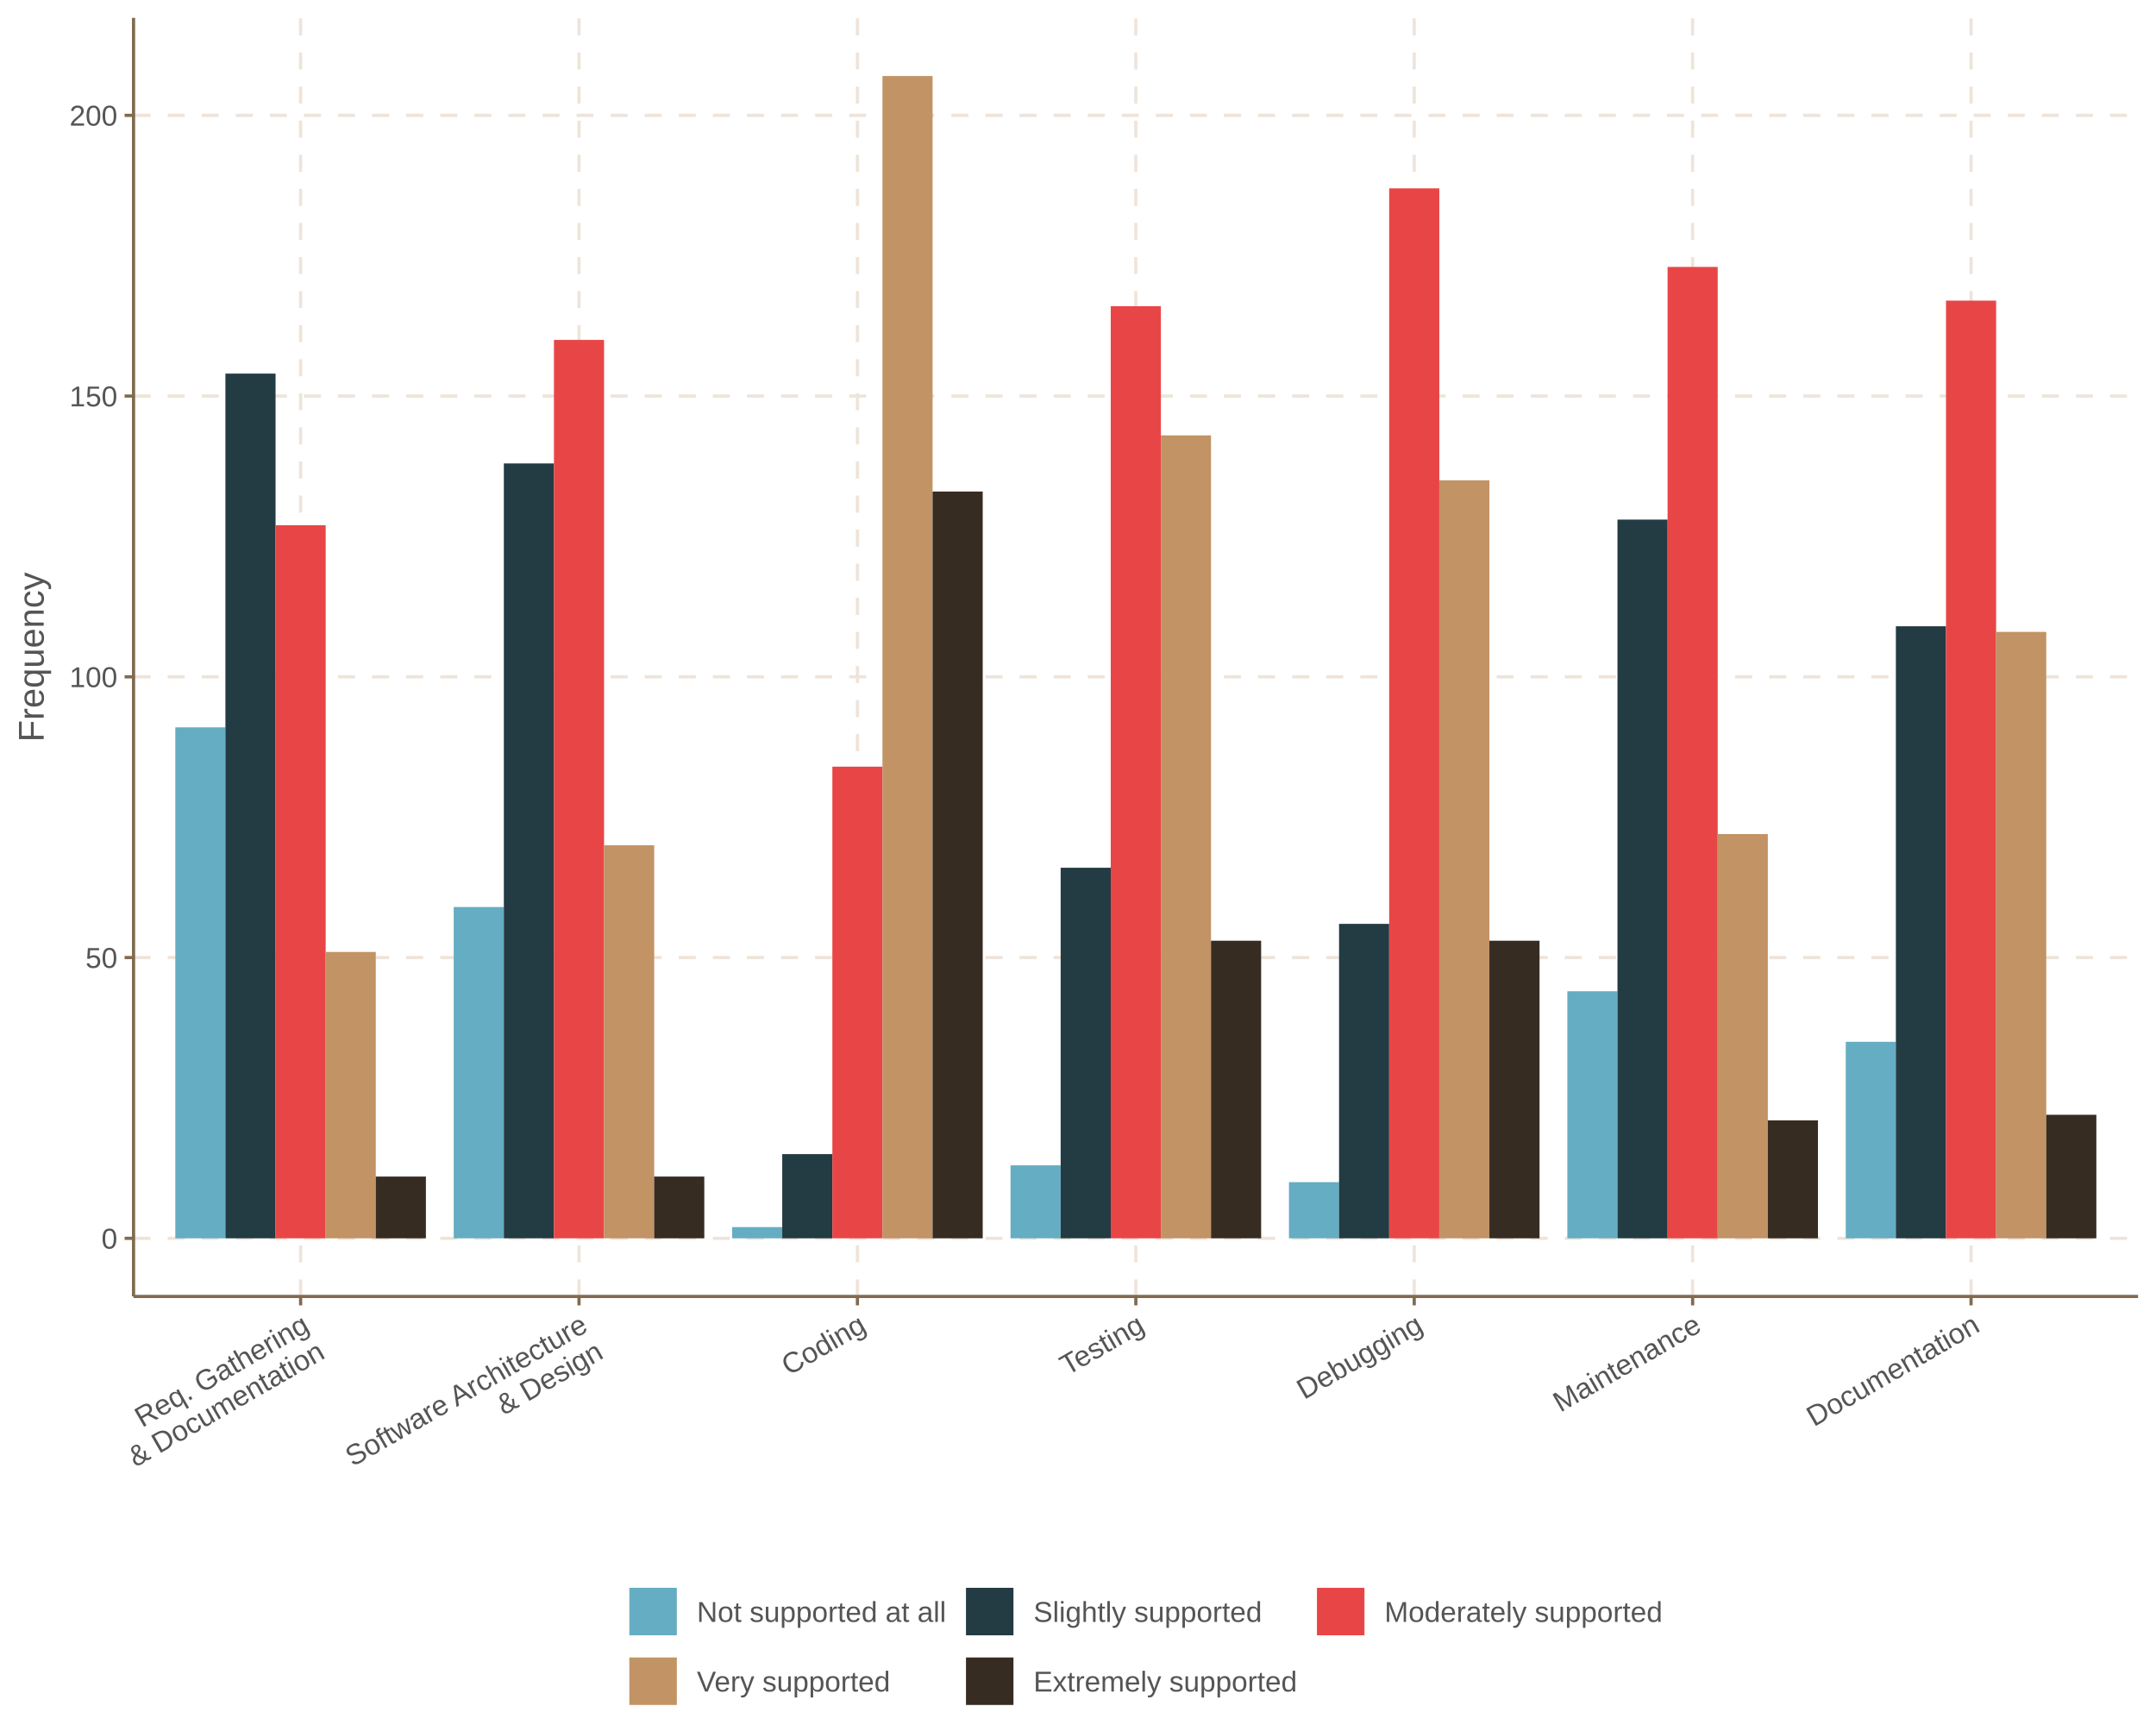
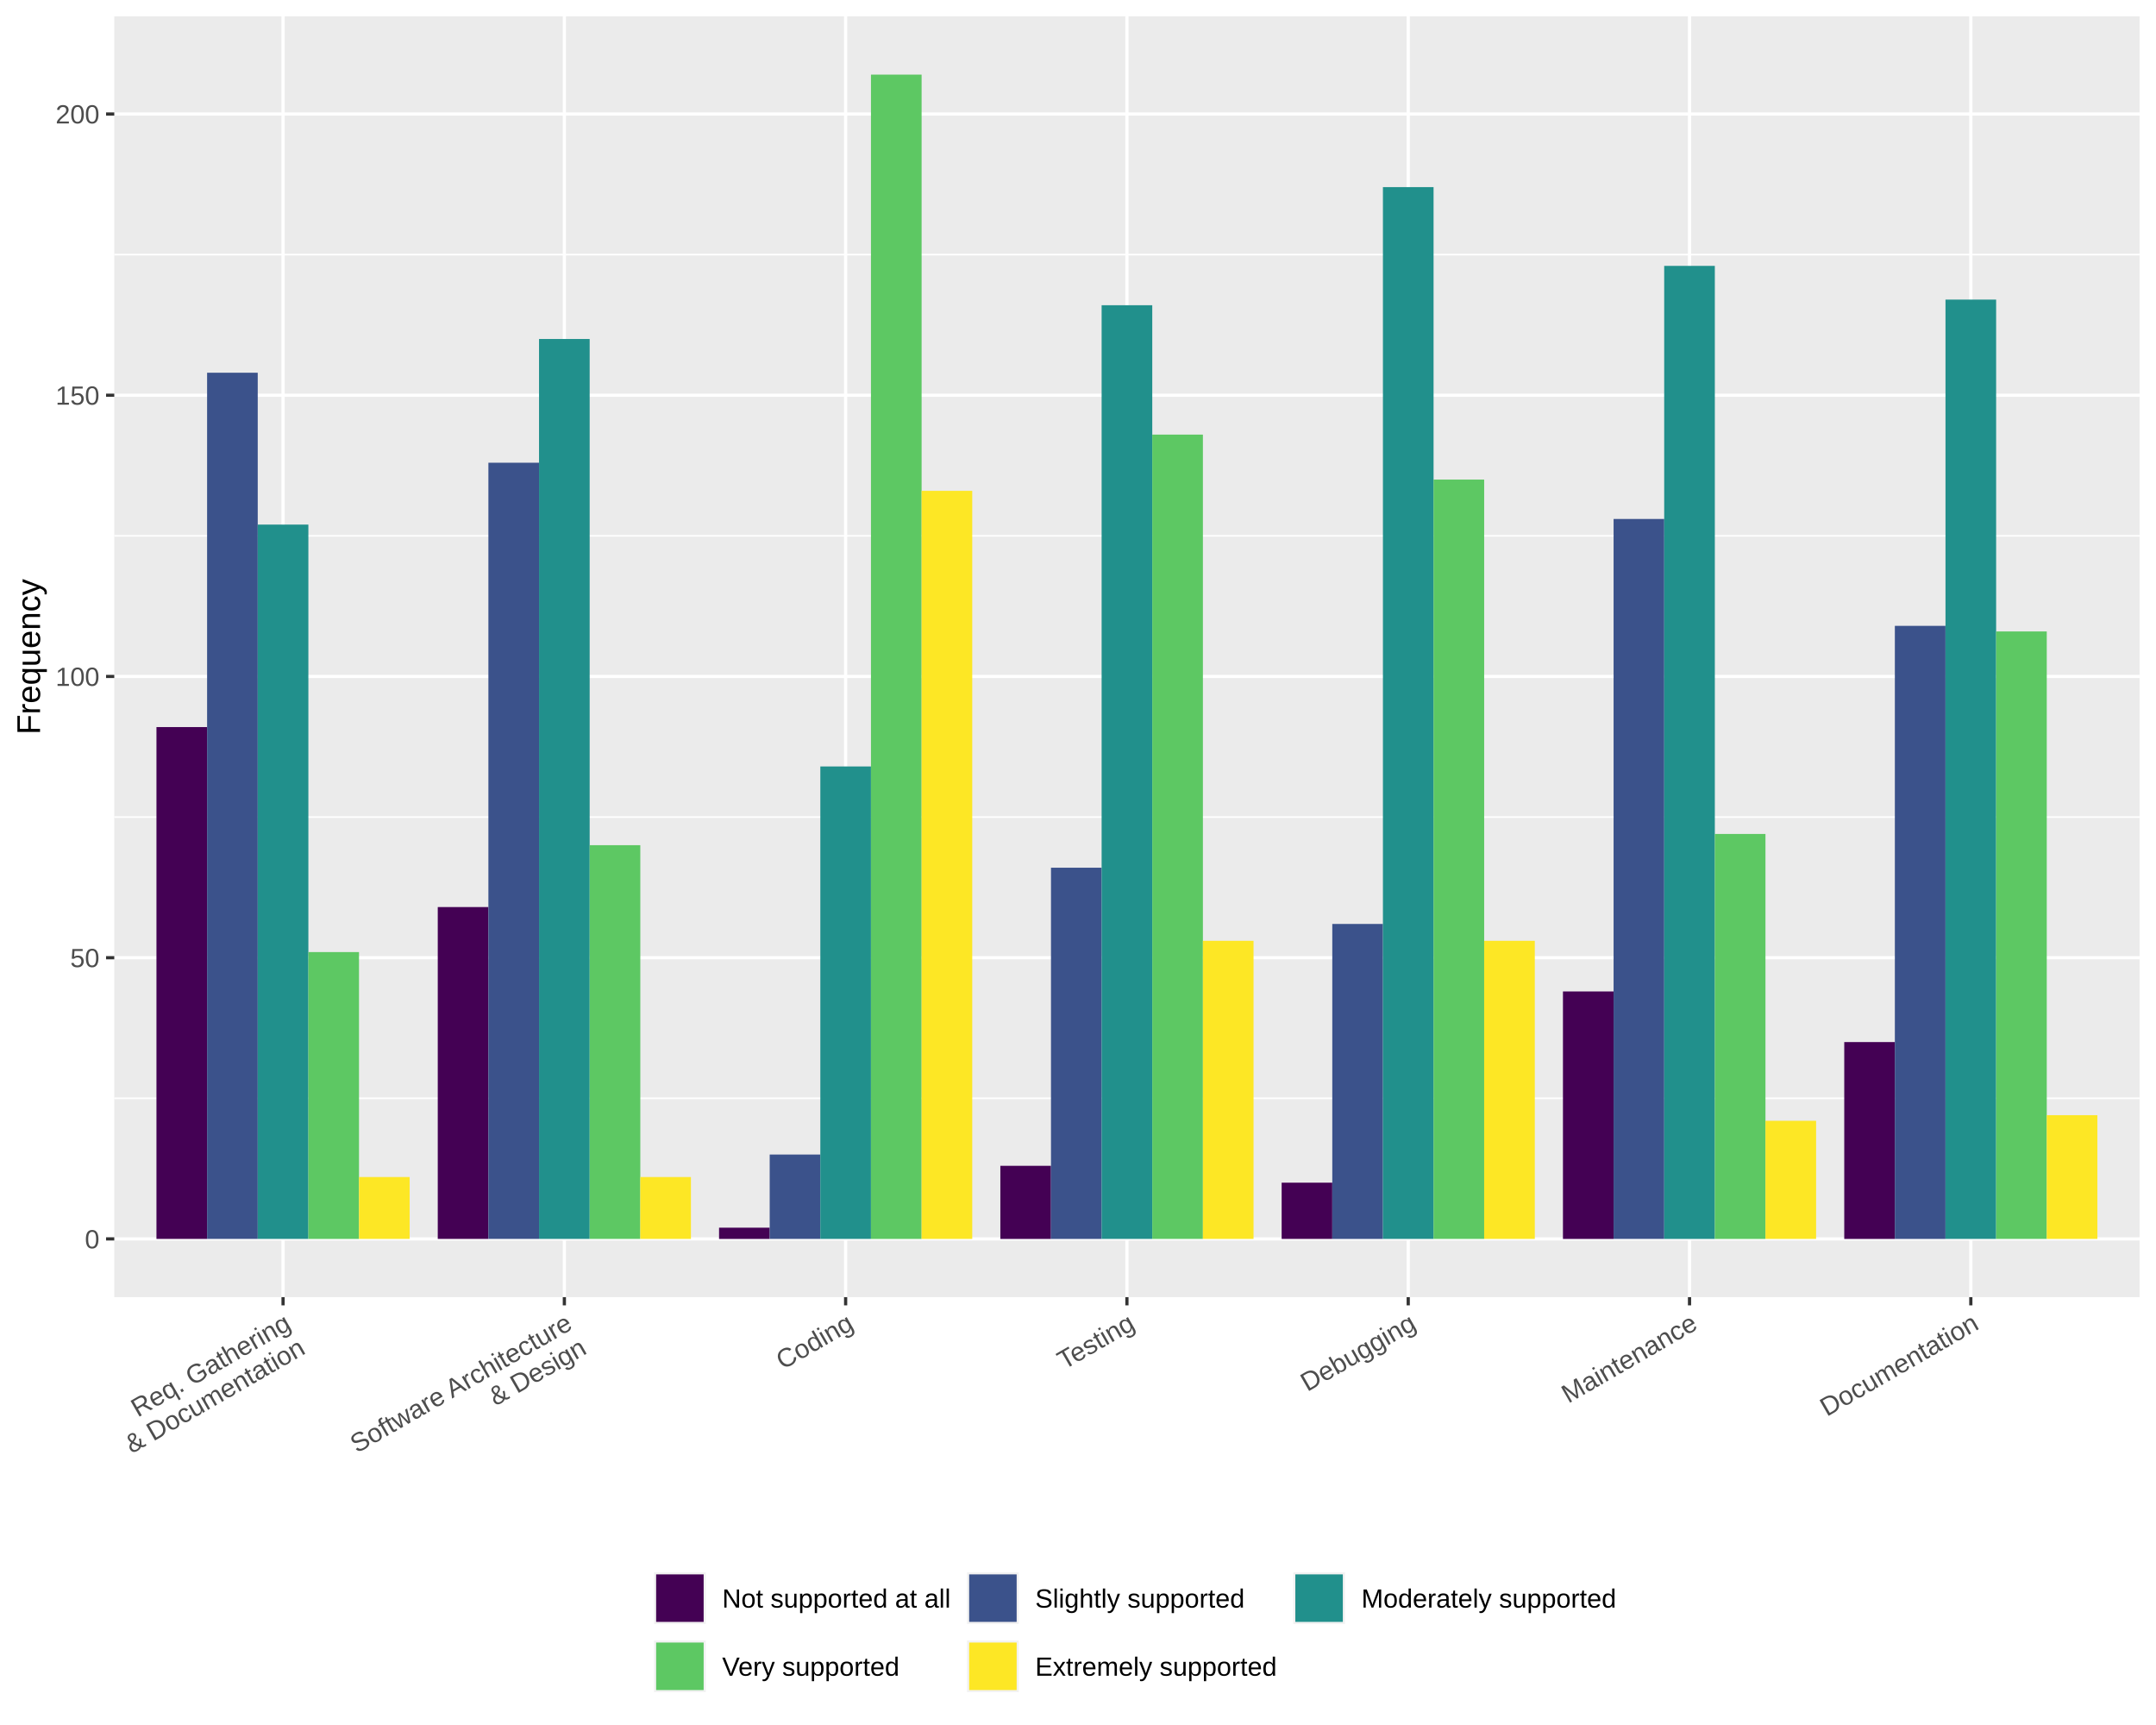
<svg xmlns="http://www.w3.org/2000/svg" class="svglite" width="720.00pt" height="576.00pt" viewBox="0 0 720.00 576.00">
  <defs>
    <style type="text/css">
    .svglite line, .svglite polyline, .svglite polygon, .svglite path, .svglite rect, .svglite circle {
      fill: none;
      stroke: #000000;
      stroke-linecap: round;
      stroke-linejoin: round;
      stroke-miterlimit: 10.00;
    }
    .svglite text {
      white-space: pre;
    }
  </style>
  </defs>
  <rect width="100%" height="100%" style="stroke: none; fill: #FFFFFF;" />
  <defs>
    <clipPath id="cpMC4wMHw3MjAuMDB8MC4wMHw1NzYuMDA=">
      <rect x="0.00" y="0.00" width="720.00" height="576.00" />
    </clipPath>
  </defs>
  <g clip-path="url(#cpMC4wMHw3MjAuMDB8MC4wMHw1NzYuMDA=)">
    <rect x="0.00" y="0.00" width="720.00" height="576.00" style="stroke-width: 1.07; stroke: #FFFFFF; fill: #FFFFFF;" />
  </g>
  <defs>
-     <clipPath id="cpNDQuNjB8NzE0LjAyfDUuOTh8NDMyLjkw">
-       <rect x="44.60" y="5.98" width="669.42" height="426.92" />
+     <clipPath id="cpMzguMTZ8NzE0LjUyfDUuNDh8NDMzLjEz">
+       <rect x="38.16" y="5.48" width="676.36" height="427.65" />
    </clipPath>
  </defs>
-   <g clip-path="url(#cpNDQuNjB8NzE0LjAyfDUuOTh8NDMyLjkw)">
-     <rect x="44.60" y="5.98" width="669.42" height="426.92" style="stroke-width: 1.07; stroke: none; fill: #FFFFFF;" />
-     <polyline points="44.60,413.49 714.02,413.49 " style="stroke-width: 1.07; stroke: #EEE4DA; stroke-dasharray: 5.69,5.69; stroke-linecap: butt;" />
-     <polyline points="44.60,319.74 714.02,319.74 " style="stroke-width: 1.07; stroke: #EEE4DA; stroke-dasharray: 5.69,5.69; stroke-linecap: butt;" />
-     <polyline points="44.60,226.00 714.02,226.00 " style="stroke-width: 1.07; stroke: #EEE4DA; stroke-dasharray: 5.69,5.69; stroke-linecap: butt;" />
-     <polyline points="44.60,132.25 714.02,132.25 " style="stroke-width: 1.07; stroke: #EEE4DA; stroke-dasharray: 5.69,5.69; stroke-linecap: butt;" />
-     <polyline points="44.60,38.51 714.02,38.51 " style="stroke-width: 1.07; stroke: #EEE4DA; stroke-dasharray: 5.69,5.69; stroke-linecap: butt;" />
-     <polyline points="100.39,432.90 100.39,5.98 " style="stroke-width: 1.07; stroke: #EEE4DA; stroke-dasharray: 5.69,5.69; stroke-linecap: butt;" />
-     <polyline points="193.36,432.90 193.36,5.98 " style="stroke-width: 1.07; stroke: #EEE4DA; stroke-dasharray: 5.69,5.69; stroke-linecap: butt;" />
-     <polyline points="286.34,432.90 286.34,5.98 " style="stroke-width: 1.07; stroke: #EEE4DA; stroke-dasharray: 5.69,5.69; stroke-linecap: butt;" />
-     <polyline points="379.31,432.90 379.31,5.98 " style="stroke-width: 1.07; stroke: #EEE4DA; stroke-dasharray: 5.69,5.69; stroke-linecap: butt;" />
-     <polyline points="472.29,432.90 472.29,5.98 " style="stroke-width: 1.07; stroke: #EEE4DA; stroke-dasharray: 5.69,5.69; stroke-linecap: butt;" />
-     <polyline points="565.26,432.90 565.26,5.98 " style="stroke-width: 1.07; stroke: #EEE4DA; stroke-dasharray: 5.69,5.69; stroke-linecap: butt;" />
-     <polyline points="658.24,432.90 658.24,5.98 " style="stroke-width: 1.07; stroke: #EEE4DA; stroke-dasharray: 5.69,5.69; stroke-linecap: butt;" />
-     <rect x="58.55" y="242.87" width="16.74" height="170.62" style="stroke-width: 1.07; stroke: none; stroke-linecap: square; stroke-linejoin: miter; fill: #65ADC2;" />
-     <rect x="75.28" y="124.75" width="16.74" height="288.74" style="stroke-width: 1.07; stroke: none; stroke-linecap: square; stroke-linejoin: miter; fill: #233B43;" />
-     <rect x="92.02" y="175.38" width="16.74" height="238.11" style="stroke-width: 1.07; stroke: none; stroke-linecap: square; stroke-linejoin: miter; fill: #E84646;" />
-     <rect x="108.75" y="317.87" width="16.74" height="95.62" style="stroke-width: 1.07; stroke: none; stroke-linecap: square; stroke-linejoin: miter; fill: #C29365;" />
-     <rect x="125.49" y="392.87" width="16.74" height="20.62" style="stroke-width: 1.07; stroke: none; stroke-linecap: square; stroke-linejoin: miter; fill: #362C21;" />
-     <rect x="151.52" y="302.87" width="16.74" height="110.62" style="stroke-width: 1.07; stroke: none; stroke-linecap: square; stroke-linejoin: miter; fill: #65ADC2;" />
-     <rect x="168.26" y="154.75" width="16.74" height="258.74" style="stroke-width: 1.07; stroke: none; stroke-linecap: square; stroke-linejoin: miter; fill: #233B43;" />
-     <rect x="184.99" y="113.50" width="16.74" height="299.99" style="stroke-width: 1.07; stroke: none; stroke-linecap: square; stroke-linejoin: miter; fill: #E84646;" />
-     <rect x="201.73" y="282.25" width="16.74" height="131.24" style="stroke-width: 1.07; stroke: none; stroke-linecap: square; stroke-linejoin: miter; fill: #C29365;" />
-     <rect x="218.46" y="392.87" width="16.74" height="20.62" style="stroke-width: 1.07; stroke: none; stroke-linecap: square; stroke-linejoin: miter; fill: #362C21;" />
-     <rect x="244.50" y="409.74" width="16.74" height="3.75" style="stroke-width: 1.07; stroke: none; stroke-linecap: square; stroke-linejoin: miter; fill: #65ADC2;" />
-     <rect x="261.23" y="385.37" width="16.74" height="28.12" style="stroke-width: 1.07; stroke: none; stroke-linecap: square; stroke-linejoin: miter; fill: #233B43;" />
-     <rect x="277.97" y="256.00" width="16.74" height="157.49" style="stroke-width: 1.07; stroke: none; stroke-linecap: square; stroke-linejoin: miter; fill: #E84646;" />
-     <rect x="294.70" y="25.38" width="16.74" height="388.11" style="stroke-width: 1.07; stroke: none; stroke-linecap: square; stroke-linejoin: miter; fill: #C29365;" />
-     <rect x="311.44" y="164.13" width="16.74" height="249.36" style="stroke-width: 1.07; stroke: none; stroke-linecap: square; stroke-linejoin: miter; fill: #362C21;" />
-     <rect x="337.47" y="389.12" width="16.74" height="24.37" style="stroke-width: 1.07; stroke: none; stroke-linecap: square; stroke-linejoin: miter; fill: #65ADC2;" />
-     <rect x="354.21" y="289.75" width="16.74" height="123.74" style="stroke-width: 1.07; stroke: none; stroke-linecap: square; stroke-linejoin: miter; fill: #233B43;" />
-     <rect x="370.94" y="102.25" width="16.74" height="311.24" style="stroke-width: 1.07; stroke: none; stroke-linecap: square; stroke-linejoin: miter; fill: #E84646;" />
-     <rect x="387.68" y="145.38" width="16.74" height="268.11" style="stroke-width: 1.07; stroke: none; stroke-linecap: square; stroke-linejoin: miter; fill: #C29365;" />
-     <rect x="404.42" y="314.12" width="16.74" height="99.37" style="stroke-width: 1.07; stroke: none; stroke-linecap: square; stroke-linejoin: miter; fill: #362C21;" />
-     <rect x="430.45" y="394.74" width="16.74" height="18.75" style="stroke-width: 1.07; stroke: none; stroke-linecap: square; stroke-linejoin: miter; fill: #65ADC2;" />
-     <rect x="447.18" y="308.49" width="16.74" height="105.00" style="stroke-width: 1.07; stroke: none; stroke-linecap: square; stroke-linejoin: miter; fill: #233B43;" />
-     <rect x="463.92" y="62.88" width="16.74" height="350.61" style="stroke-width: 1.07; stroke: none; stroke-linecap: square; stroke-linejoin: miter; fill: #E84646;" />
-     <rect x="480.65" y="160.38" width="16.74" height="253.11" style="stroke-width: 1.07; stroke: none; stroke-linecap: square; stroke-linejoin: miter; fill: #C29365;" />
-     <rect x="497.39" y="314.12" width="16.74" height="99.37" style="stroke-width: 1.07; stroke: none; stroke-linecap: square; stroke-linejoin: miter; fill: #362C21;" />
-     <rect x="523.42" y="330.99" width="16.74" height="82.50" style="stroke-width: 1.07; stroke: none; stroke-linecap: square; stroke-linejoin: miter; fill: #65ADC2;" />
-     <rect x="540.16" y="173.50" width="16.74" height="239.99" style="stroke-width: 1.07; stroke: none; stroke-linecap: square; stroke-linejoin: miter; fill: #233B43;" />
-     <rect x="556.89" y="89.13" width="16.74" height="324.36" style="stroke-width: 1.07; stroke: none; stroke-linecap: square; stroke-linejoin: miter; fill: #E84646;" />
-     <rect x="573.63" y="278.50" width="16.74" height="134.99" style="stroke-width: 1.07; stroke: none; stroke-linecap: square; stroke-linejoin: miter; fill: #C29365;" />
-     <rect x="590.37" y="374.12" width="16.74" height="39.37" style="stroke-width: 1.07; stroke: none; stroke-linecap: square; stroke-linejoin: miter; fill: #362C21;" />
-     <rect x="616.40" y="347.87" width="16.74" height="65.62" style="stroke-width: 1.07; stroke: none; stroke-linecap: square; stroke-linejoin: miter; fill: #65ADC2;" />
-     <rect x="633.13" y="209.12" width="16.74" height="204.37" style="stroke-width: 1.07; stroke: none; stroke-linecap: square; stroke-linejoin: miter; fill: #233B43;" />
-     <rect x="649.87" y="100.38" width="16.74" height="313.11" style="stroke-width: 1.07; stroke: none; stroke-linecap: square; stroke-linejoin: miter; fill: #E84646;" />
-     <rect x="666.61" y="211.00" width="16.74" height="202.49" style="stroke-width: 1.07; stroke: none; stroke-linecap: square; stroke-linejoin: miter; fill: #C29365;" />
-     <rect x="683.34" y="372.24" width="16.74" height="41.25" style="stroke-width: 1.07; stroke: none; stroke-linecap: square; stroke-linejoin: miter; fill: #362C21;" />
+   <g clip-path="url(#cpMzguMTZ8NzE0LjUyfDUuNDh8NDMzLjEz)">
+     <rect x="38.16" y="5.48" width="676.36" height="427.65" style="stroke-width: 1.07; stroke: none; fill: #EBEBEB;" />
+     <polyline points="38.16,366.74 714.52,366.74 " style="stroke-width: 0.53; stroke: #FFFFFF; stroke-linecap: butt;" />
+     <polyline points="38.16,272.83 714.52,272.83 " style="stroke-width: 0.53; stroke: #FFFFFF; stroke-linecap: butt;" />
+     <polyline points="38.16,178.93 714.52,178.93 " style="stroke-width: 0.53; stroke: #FFFFFF; stroke-linecap: butt;" />
+     <polyline points="38.16,85.02 714.52,85.02 " style="stroke-width: 0.53; stroke: #FFFFFF; stroke-linecap: butt;" />
+     <polyline points="38.16,413.69 714.52,413.69 " style="stroke-width: 1.07; stroke: #FFFFFF; stroke-linecap: butt;" />
+     <polyline points="38.16,319.79 714.52,319.79 " style="stroke-width: 1.07; stroke: #FFFFFF; stroke-linecap: butt;" />
+     <polyline points="38.16,225.88 714.52,225.88 " style="stroke-width: 1.07; stroke: #FFFFFF; stroke-linecap: butt;" />
+     <polyline points="38.16,131.97 714.52,131.97 " style="stroke-width: 1.07; stroke: #FFFFFF; stroke-linecap: butt;" />
+     <polyline points="38.16,38.07 714.52,38.07 " style="stroke-width: 1.07; stroke: #FFFFFF; stroke-linecap: butt;" />
+     <polyline points="94.53,433.13 94.53,5.48 " style="stroke-width: 1.07; stroke: #FFFFFF; stroke-linecap: butt;" />
+     <polyline points="188.47,433.13 188.47,5.48 " style="stroke-width: 1.07; stroke: #FFFFFF; stroke-linecap: butt;" />
+     <polyline points="282.40,433.13 282.40,5.48 " style="stroke-width: 1.07; stroke: #FFFFFF; stroke-linecap: butt;" />
+     <polyline points="376.34,433.13 376.34,5.48 " style="stroke-width: 1.07; stroke: #FFFFFF; stroke-linecap: butt;" />
+     <polyline points="470.28,433.13 470.28,5.48 " style="stroke-width: 1.07; stroke: #FFFFFF; stroke-linecap: butt;" />
+     <polyline points="564.22,433.13 564.22,5.48 " style="stroke-width: 1.07; stroke: #FFFFFF; stroke-linecap: butt;" />
+     <polyline points="658.16,433.13 658.16,5.48 " style="stroke-width: 1.07; stroke: #FFFFFF; stroke-linecap: butt;" />
+     <rect x="52.25" y="242.78" width="16.91" height="170.91" style="stroke-width: 1.07; stroke: none; stroke-linecap: square; stroke-linejoin: miter; fill: #440154;" />
+     <rect x="69.16" y="124.46" width="16.91" height="289.23" style="stroke-width: 1.07; stroke: none; stroke-linecap: square; stroke-linejoin: miter; fill: #3B528B;" />
+     <rect x="86.07" y="175.17" width="16.91" height="238.52" style="stroke-width: 1.07; stroke: none; stroke-linecap: square; stroke-linejoin: miter; fill: #21908C;" />
+     <rect x="102.98" y="317.91" width="16.91" height="95.79" style="stroke-width: 1.07; stroke: none; stroke-linecap: square; stroke-linejoin: miter; fill: #5DC863;" />
+     <rect x="119.89" y="393.03" width="16.91" height="20.66" style="stroke-width: 1.07; stroke: none; stroke-linecap: square; stroke-linejoin: miter; fill: #FDE725;" />
+     <rect x="146.19" y="302.88" width="16.91" height="110.81" style="stroke-width: 1.07; stroke: none; stroke-linecap: square; stroke-linejoin: miter; fill: #440154;" />
+     <rect x="163.10" y="154.51" width="16.91" height="259.18" style="stroke-width: 1.07; stroke: none; stroke-linecap: square; stroke-linejoin: miter; fill: #3B528B;" />
+     <rect x="180.01" y="113.19" width="16.91" height="300.50" style="stroke-width: 1.07; stroke: none; stroke-linecap: square; stroke-linejoin: miter; fill: #21908C;" />
+     <rect x="196.92" y="282.22" width="16.91" height="131.47" style="stroke-width: 1.07; stroke: none; stroke-linecap: square; stroke-linejoin: miter; fill: #5DC863;" />
+     <rect x="213.83" y="393.03" width="16.91" height="20.66" style="stroke-width: 1.07; stroke: none; stroke-linecap: square; stroke-linejoin: miter; fill: #FDE725;" />
+     <rect x="240.13" y="409.94" width="16.91" height="3.76" style="stroke-width: 1.07; stroke: none; stroke-linecap: square; stroke-linejoin: miter; fill: #440154;" />
+     <rect x="257.04" y="385.52" width="16.91" height="28.17" style="stroke-width: 1.07; stroke: none; stroke-linecap: square; stroke-linejoin: miter; fill: #3B528B;" />
+     <rect x="273.95" y="255.93" width="16.91" height="157.76" style="stroke-width: 1.07; stroke: none; stroke-linecap: square; stroke-linejoin: miter; fill: #21908C;" />
+     <rect x="290.86" y="24.92" width="16.91" height="388.78" style="stroke-width: 1.07; stroke: none; stroke-linecap: square; stroke-linejoin: miter; fill: #5DC863;" />
+     <rect x="307.77" y="163.90" width="16.91" height="249.79" style="stroke-width: 1.07; stroke: none; stroke-linecap: square; stroke-linejoin: miter; fill: #FDE725;" />
+     <rect x="334.07" y="389.28" width="16.91" height="24.42" style="stroke-width: 1.07; stroke: none; stroke-linecap: square; stroke-linejoin: miter; fill: #440154;" />
+     <rect x="350.98" y="289.74" width="16.91" height="123.96" style="stroke-width: 1.07; stroke: none; stroke-linecap: square; stroke-linejoin: miter; fill: #3B528B;" />
+     <rect x="367.89" y="101.92" width="16.91" height="311.77" style="stroke-width: 1.07; stroke: none; stroke-linecap: square; stroke-linejoin: miter; fill: #21908C;" />
+     <rect x="384.80" y="145.12" width="16.91" height="268.57" style="stroke-width: 1.07; stroke: none; stroke-linecap: square; stroke-linejoin: miter; fill: #5DC863;" />
+     <rect x="401.71" y="314.15" width="16.91" height="99.54" style="stroke-width: 1.07; stroke: none; stroke-linecap: square; stroke-linejoin: miter; fill: #FDE725;" />
+     <rect x="428.01" y="394.91" width="16.91" height="18.78" style="stroke-width: 1.07; stroke: none; stroke-linecap: square; stroke-linejoin: miter; fill: #440154;" />
+     <rect x="444.92" y="308.52" width="16.91" height="105.18" style="stroke-width: 1.07; stroke: none; stroke-linecap: square; stroke-linejoin: miter; fill: #3B528B;" />
+     <rect x="461.83" y="62.48" width="16.91" height="351.21" style="stroke-width: 1.07; stroke: none; stroke-linecap: square; stroke-linejoin: miter; fill: #21908C;" />
+     <rect x="478.73" y="160.14" width="16.91" height="253.55" style="stroke-width: 1.07; stroke: none; stroke-linecap: square; stroke-linejoin: miter; fill: #5DC863;" />
+     <rect x="495.64" y="314.15" width="16.91" height="99.54" style="stroke-width: 1.07; stroke: none; stroke-linecap: square; stroke-linejoin: miter; fill: #FDE725;" />
+     <rect x="521.95" y="331.06" width="16.91" height="82.64" style="stroke-width: 1.07; stroke: none; stroke-linecap: square; stroke-linejoin: miter; fill: #440154;" />
+     <rect x="538.86" y="173.29" width="16.91" height="240.40" style="stroke-width: 1.07; stroke: none; stroke-linecap: square; stroke-linejoin: miter; fill: #3B528B;" />
+     <rect x="555.76" y="88.78" width="16.91" height="324.92" style="stroke-width: 1.07; stroke: none; stroke-linecap: square; stroke-linejoin: miter; fill: #21908C;" />
+     <rect x="572.67" y="278.47" width="16.91" height="135.23" style="stroke-width: 1.07; stroke: none; stroke-linecap: square; stroke-linejoin: miter; fill: #5DC863;" />
+     <rect x="589.58" y="374.25" width="16.91" height="39.44" style="stroke-width: 1.07; stroke: none; stroke-linecap: square; stroke-linejoin: miter; fill: #FDE725;" />
+     <rect x="615.89" y="347.96" width="16.91" height="65.74" style="stroke-width: 1.07; stroke: none; stroke-linecap: square; stroke-linejoin: miter; fill: #440154;" />
+     <rect x="632.79" y="208.98" width="16.91" height="204.72" style="stroke-width: 1.07; stroke: none; stroke-linecap: square; stroke-linejoin: miter; fill: #3B528B;" />
+     <rect x="649.70" y="100.04" width="16.91" height="313.65" style="stroke-width: 1.07; stroke: none; stroke-linecap: square; stroke-linejoin: miter; fill: #21908C;" />
+     <rect x="666.61" y="210.85" width="16.91" height="202.84" style="stroke-width: 1.07; stroke: none; stroke-linecap: square; stroke-linejoin: miter; fill: #5DC863;" />
+     <rect x="683.52" y="372.37" width="16.91" height="41.32" style="stroke-width: 1.07; stroke: none; stroke-linecap: square; stroke-linejoin: miter; fill: #FDE725;" />
  </g>
  <g clip-path="url(#cpMC4wMHw3MjAuMDB8MC4wMHw1NzYuMDA=)">
-     <polyline points="44.60,432.90 44.60,5.98 " style="stroke-width: 1.07; stroke: #826A50; stroke-linecap: butt;" />
-     <text x="39.22" y="416.93" text-anchor="end" style="font-size: 9.60px;fill: #555555; font-family: &quot;Arial&quot;;" textLength="5.34px" lengthAdjust="spacingAndGlyphs">0</text>
-     <text x="39.22" y="323.19" text-anchor="end" style="font-size: 9.60px;fill: #555555; font-family: &quot;Arial&quot;;" textLength="10.67px" lengthAdjust="spacingAndGlyphs">50</text>
-     <text x="39.22" y="229.44" text-anchor="end" style="font-size: 9.60px;fill: #555555; font-family: &quot;Arial&quot;;" textLength="16.01px" lengthAdjust="spacingAndGlyphs">100</text>
-     <text x="39.22" y="135.69" text-anchor="end" style="font-size: 9.60px;fill: #555555; font-family: &quot;Arial&quot;;" textLength="16.01px" lengthAdjust="spacingAndGlyphs">150</text>
-     <text x="39.22" y="41.95" text-anchor="end" style="font-size: 9.60px;fill: #555555; font-family: &quot;Arial&quot;;" textLength="16.01px" lengthAdjust="spacingAndGlyphs">200</text>
-     <polyline points="41.61,413.49 44.60,413.49 " style="stroke-width: 1.07; stroke: #826A50; stroke-linecap: butt;" />
-     <polyline points="41.61,319.74 44.60,319.74 " style="stroke-width: 1.07; stroke: #826A50; stroke-linecap: butt;" />
-     <polyline points="41.61,226.00 44.60,226.00 " style="stroke-width: 1.07; stroke: #826A50; stroke-linecap: butt;" />
-     <polyline points="41.61,132.25 44.60,132.25 " style="stroke-width: 1.07; stroke: #826A50; stroke-linecap: butt;" />
-     <polyline points="41.61,38.51 44.60,38.51 " style="stroke-width: 1.07; stroke: #826A50; stroke-linecap: butt;" />
-     <polyline points="44.60,432.90 714.02,432.90 " style="stroke-width: 1.07; stroke: #826A50; stroke-linecap: butt;" />
-     <polyline points="100.39,435.88 100.39,432.90 " style="stroke-width: 1.07; stroke: #826A50; stroke-linecap: butt;" />
-     <polyline points="193.36,435.88 193.36,432.90 " style="stroke-width: 1.07; stroke: #826A50; stroke-linecap: butt;" />
-     <polyline points="286.34,435.88 286.34,432.90 " style="stroke-width: 1.07; stroke: #826A50; stroke-linecap: butt;" />
-     <polyline points="379.31,435.88 379.31,432.90 " style="stroke-width: 1.07; stroke: #826A50; stroke-linecap: butt;" />
-     <polyline points="472.29,435.88 472.29,432.90 " style="stroke-width: 1.07; stroke: #826A50; stroke-linecap: butt;" />
-     <polyline points="565.26,435.88 565.26,432.90 " style="stroke-width: 1.07; stroke: #826A50; stroke-linecap: butt;" />
-     <polyline points="658.24,435.88 658.24,432.90 " style="stroke-width: 1.07; stroke: #826A50; stroke-linecap: butt;" />
-     <text transform="translate(103.83,444.24) rotate(-30)" text-anchor="end" style="font-size: 9.60px;fill: #555555; font-family: &quot;Arial&quot;;" textLength="65.05px" lengthAdjust="spacingAndGlyphs">Req. Gathering</text>
-     <text transform="translate(109.01,453.22) rotate(-30)" text-anchor="end" style="font-size: 9.60px;fill: #555555; font-family: &quot;Arial&quot;;" textLength="76.25px" lengthAdjust="spacingAndGlyphs"> &amp; Documentation</text>
-     <text transform="translate(196.80,444.24) rotate(-30)" text-anchor="end" style="font-size: 9.60px;fill: #555555; font-family: &quot;Arial&quot;;" textLength="91.71px" lengthAdjust="spacingAndGlyphs">Software Architecture</text>
-     <text transform="translate(201.99,453.22) rotate(-30)" text-anchor="end" style="font-size: 9.60px;fill: #555555; font-family: &quot;Arial&quot;;" textLength="38.92px" lengthAdjust="spacingAndGlyphs">&amp; Design</text>
-     <text transform="translate(289.78,444.24) rotate(-30)" text-anchor="end" style="font-size: 9.60px;fill: #555555; font-family: &quot;Arial&quot;;" textLength="30.40px" lengthAdjust="spacingAndGlyphs">Coding</text>
-     <text transform="translate(382.75,444.24) rotate(-30)" text-anchor="end" style="font-size: 9.60px;fill: #555555; font-family: &quot;Arial&quot;;" textLength="31.46px" lengthAdjust="spacingAndGlyphs">Testing</text>
-     <text transform="translate(475.73,444.24) rotate(-30)" text-anchor="end" style="font-size: 9.60px;fill: #555555; font-family: &quot;Arial&quot;;" textLength="46.40px" lengthAdjust="spacingAndGlyphs">Debugging</text>
-     <text transform="translate(568.70,444.24) rotate(-30)" text-anchor="end" style="font-size: 9.60px;fill: #555555; font-family: &quot;Arial&quot;;" textLength="54.93px" lengthAdjust="spacingAndGlyphs">Maintenance</text>
-     <text transform="translate(661.68,444.24) rotate(-30)" text-anchor="end" style="font-size: 9.60px;fill: #555555; font-family: &quot;Arial&quot;;" textLength="64.52px" lengthAdjust="spacingAndGlyphs">Documentation</text>
-     <text transform="translate(14.59,219.44) rotate(-90)" text-anchor="middle" style="font-size: 12.00px;fill: #555555; font-family: &quot;Arial&quot;;" textLength="56.69px" lengthAdjust="spacingAndGlyphs">Frequency</text>
-     <rect x="203.49" y="529.48" width="351.65" height="40.54" style="stroke-width: 1.07; stroke: #FFFFFF; fill: #FFFFFF;" />
-     <rect x="209.46" y="529.48" width="17.28" height="17.28" style="stroke-width: 1.07; stroke: #FFFFFF; fill: #FFFFFF;" />
-     <rect x="210.17" y="530.19" width="15.86" height="15.86" style="stroke-width: 1.07; stroke: none; stroke-linecap: square; stroke-linejoin: miter; fill: #65ADC2;" />
-     <rect x="321.88" y="529.48" width="17.28" height="17.28" style="stroke-width: 1.07; stroke: #FFFFFF; fill: #FFFFFF;" />
-     <rect x="322.59" y="530.19" width="15.86" height="15.86" style="stroke-width: 1.07; stroke: none; stroke-linecap: square; stroke-linejoin: miter; fill: #233B43;" />
-     <rect x="439.09" y="529.48" width="17.28" height="17.28" style="stroke-width: 1.07; stroke: #FFFFFF; fill: #FFFFFF;" />
-     <rect x="439.80" y="530.19" width="15.86" height="15.86" style="stroke-width: 1.07; stroke: none; stroke-linecap: square; stroke-linejoin: miter; fill: #E84646;" />
-     <rect x="209.46" y="552.74" width="17.28" height="17.28" style="stroke-width: 1.07; stroke: #FFFFFF; fill: #FFFFFF;" />
-     <rect x="210.17" y="553.45" width="15.86" height="15.86" style="stroke-width: 1.07; stroke: none; stroke-linecap: square; stroke-linejoin: miter; fill: #C29365;" />
-     <rect x="321.88" y="552.74" width="17.28" height="17.28" style="stroke-width: 1.07; stroke: #FFFFFF; fill: #FFFFFF;" />
-     <rect x="322.59" y="553.45" width="15.86" height="15.86" style="stroke-width: 1.07; stroke: none; stroke-linecap: square; stroke-linejoin: miter; fill: #362C21;" />
-     <text x="232.72" y="541.57" style="font-size: 9.60px;fill: #555555; font-family: &quot;Arial&quot;;" textLength="83.18px" lengthAdjust="spacingAndGlyphs">Not supported at all</text>
-     <text x="345.14" y="541.57" style="font-size: 9.60px;fill: #555555; font-family: &quot;Arial&quot;;" textLength="76.26px" lengthAdjust="spacingAndGlyphs">Slightly supported</text>
-     <text x="462.35" y="541.57" style="font-size: 9.60px;fill: #555555; font-family: &quot;Arial&quot;;" textLength="92.79px" lengthAdjust="spacingAndGlyphs">Moderately supported</text>
-     <text x="232.72" y="564.82" style="font-size: 9.60px;fill: #555555; font-family: &quot;Arial&quot;;" textLength="65.06px" lengthAdjust="spacingAndGlyphs">Very supported</text>
-     <text x="345.14" y="564.82" style="font-size: 9.60px;fill: #555555; font-family: &quot;Arial&quot;;" textLength="87.98px" lengthAdjust="spacingAndGlyphs">Extremely supported</text>
+     <text x="33.23" y="416.85" text-anchor="end" style="font-size: 8.80px;fill: #4D4D4D; font-family: &quot;Arial&quot;;" textLength="4.90px" lengthAdjust="spacingAndGlyphs">0</text>
+     <text x="33.23" y="322.94" text-anchor="end" style="font-size: 8.80px;fill: #4D4D4D; font-family: &quot;Arial&quot;;" textLength="9.79px" lengthAdjust="spacingAndGlyphs">50</text>
+     <text x="33.23" y="229.03" text-anchor="end" style="font-size: 8.80px;fill: #4D4D4D; font-family: &quot;Arial&quot;;" textLength="14.69px" lengthAdjust="spacingAndGlyphs">100</text>
+     <text x="33.23" y="135.13" text-anchor="end" style="font-size: 8.80px;fill: #4D4D4D; font-family: &quot;Arial&quot;;" textLength="14.69px" lengthAdjust="spacingAndGlyphs">150</text>
+     <text x="33.23" y="41.22" text-anchor="end" style="font-size: 8.80px;fill: #4D4D4D; font-family: &quot;Arial&quot;;" textLength="14.69px" lengthAdjust="spacingAndGlyphs">200</text>
+     <polyline points="35.42,413.69 38.16,413.69 " style="stroke-width: 1.07; stroke: #333333; stroke-linecap: butt;" />
+     <polyline points="35.42,319.79 38.16,319.79 " style="stroke-width: 1.07; stroke: #333333; stroke-linecap: butt;" />
+     <polyline points="35.42,225.88 38.16,225.88 " style="stroke-width: 1.07; stroke: #333333; stroke-linecap: butt;" />
+     <polyline points="35.42,131.97 38.16,131.97 " style="stroke-width: 1.07; stroke: #333333; stroke-linecap: butt;" />
+     <polyline points="35.42,38.07 38.16,38.07 " style="stroke-width: 1.07; stroke: #333333; stroke-linecap: butt;" />
+     <polyline points="94.53,435.87 94.53,433.13 " style="stroke-width: 1.07; stroke: #333333; stroke-linecap: butt;" />
+     <polyline points="188.47,435.87 188.47,433.13 " style="stroke-width: 1.07; stroke: #333333; stroke-linecap: butt;" />
+     <polyline points="282.40,435.87 282.40,433.13 " style="stroke-width: 1.07; stroke: #333333; stroke-linecap: butt;" />
+     <polyline points="376.34,435.87 376.34,433.13 " style="stroke-width: 1.07; stroke: #333333; stroke-linecap: butt;" />
+     <polyline points="470.28,435.87 470.28,433.13 " style="stroke-width: 1.07; stroke: #333333; stroke-linecap: butt;" />
+     <polyline points="564.22,435.87 564.22,433.13 " style="stroke-width: 1.07; stroke: #333333; stroke-linecap: butt;" />
+     <polyline points="658.16,435.87 658.16,433.13 " style="stroke-width: 1.07; stroke: #333333; stroke-linecap: butt;" />
+     <text transform="translate(97.68,443.53) rotate(-30)" text-anchor="end" style="font-size: 8.80px;fill: #4D4D4D; font-family: &quot;Arial&quot;;" textLength="59.67px" lengthAdjust="spacingAndGlyphs">Req. Gathering</text>
+     <text transform="translate(102.43,451.76) rotate(-30)" text-anchor="end" style="font-size: 8.80px;fill: #4D4D4D; font-family: &quot;Arial&quot;;" textLength="69.93px" lengthAdjust="spacingAndGlyphs"> &amp; Documentation</text>
+     <text transform="translate(191.62,443.53) rotate(-30)" text-anchor="end" style="font-size: 8.80px;fill: #4D4D4D; font-family: &quot;Arial&quot;;" textLength="84.10px" lengthAdjust="spacingAndGlyphs">Software Architecture</text>
+     <text transform="translate(196.37,451.76) rotate(-30)" text-anchor="end" style="font-size: 8.80px;fill: #4D4D4D; font-family: &quot;Arial&quot;;" textLength="35.70px" lengthAdjust="spacingAndGlyphs">&amp; Design</text>
+     <text transform="translate(285.56,443.53) rotate(-30)" text-anchor="end" style="font-size: 8.80px;fill: #4D4D4D; font-family: &quot;Arial&quot;;" textLength="27.89px" lengthAdjust="spacingAndGlyphs">Coding</text>
+     <text transform="translate(379.50,443.53) rotate(-30)" text-anchor="end" style="font-size: 8.80px;fill: #4D4D4D; font-family: &quot;Arial&quot;;" textLength="28.85px" lengthAdjust="spacingAndGlyphs">Testing</text>
+     <text transform="translate(473.43,443.53) rotate(-30)" text-anchor="end" style="font-size: 8.80px;fill: #4D4D4D; font-family: &quot;Arial&quot;;" textLength="42.57px" lengthAdjust="spacingAndGlyphs">Debugging</text>
+     <text transform="translate(567.37,443.53) rotate(-30)" text-anchor="end" style="font-size: 8.80px;fill: #4D4D4D; font-family: &quot;Arial&quot;;" textLength="50.39px" lengthAdjust="spacingAndGlyphs">Maintenance</text>
+     <text transform="translate(661.31,443.53) rotate(-30)" text-anchor="end" style="font-size: 8.80px;fill: #4D4D4D; font-family: &quot;Arial&quot;;" textLength="59.18px" lengthAdjust="spacingAndGlyphs">Documentation</text>
+     <text transform="translate(13.37,219.31) rotate(-90)" text-anchor="middle" style="font-size: 11.00px; font-family: &quot;Arial&quot;;" textLength="51.98px" lengthAdjust="spacingAndGlyphs">Frequency</text>
+     <rect x="207.45" y="519.52" width="337.78" height="51.00" style="stroke-width: 1.07; stroke: none; fill: #FFFFFF;" />
+     <rect x="218.41" y="525.00" width="17.28" height="17.28" style="stroke-width: 1.07; stroke: none; fill: #F2F2F2;" />
+     <rect x="219.12" y="525.71" width="15.86" height="15.86" style="stroke-width: 1.07; stroke: none; stroke-linecap: square; stroke-linejoin: miter; fill: #440154;" />
+     <rect x="322.94" y="525.00" width="17.28" height="17.28" style="stroke-width: 1.07; stroke: none; fill: #F2F2F2;" />
+     <rect x="323.65" y="525.71" width="15.86" height="15.86" style="stroke-width: 1.07; stroke: none; stroke-linecap: square; stroke-linejoin: miter; fill: #3B528B;" />
+     <rect x="431.88" y="525.00" width="17.28" height="17.28" style="stroke-width: 1.07; stroke: none; fill: #F2F2F2;" />
+     <rect x="432.58" y="525.71" width="15.86" height="15.86" style="stroke-width: 1.07; stroke: none; stroke-linecap: square; stroke-linejoin: miter; fill: #21908C;" />
+     <rect x="218.41" y="547.76" width="17.28" height="17.28" style="stroke-width: 1.07; stroke: none; fill: #F2F2F2;" />
+     <rect x="219.12" y="548.47" width="15.86" height="15.86" style="stroke-width: 1.07; stroke: none; stroke-linecap: square; stroke-linejoin: miter; fill: #5DC863;" />
+     <rect x="322.94" y="547.76" width="17.28" height="17.28" style="stroke-width: 1.07; stroke: none; fill: #F2F2F2;" />
+     <rect x="323.65" y="548.47" width="15.86" height="15.86" style="stroke-width: 1.07; stroke: none; stroke-linecap: square; stroke-linejoin: miter; fill: #FDE725;" />
+     <text x="241.17" y="536.80" style="font-size: 8.80px; font-family: &quot;Arial&quot;;" textLength="76.29px" lengthAdjust="spacingAndGlyphs">Not supported at all</text>
+     <text x="345.70" y="536.80" style="font-size: 8.80px; font-family: &quot;Arial&quot;;" textLength="69.94px" lengthAdjust="spacingAndGlyphs">Slightly supported</text>
+     <text x="454.64" y="536.80" style="font-size: 8.80px; font-family: &quot;Arial&quot;;" textLength="85.12px" lengthAdjust="spacingAndGlyphs">Moderately supported</text>
+     <text x="241.17" y="559.55" style="font-size: 8.80px; font-family: &quot;Arial&quot;;" textLength="59.68px" lengthAdjust="spacingAndGlyphs">Very supported</text>
+     <text x="345.70" y="559.55" style="font-size: 8.80px; font-family: &quot;Arial&quot;;" textLength="80.70px" lengthAdjust="spacingAndGlyphs">Extremely supported</text>
  </g>
</svg>
